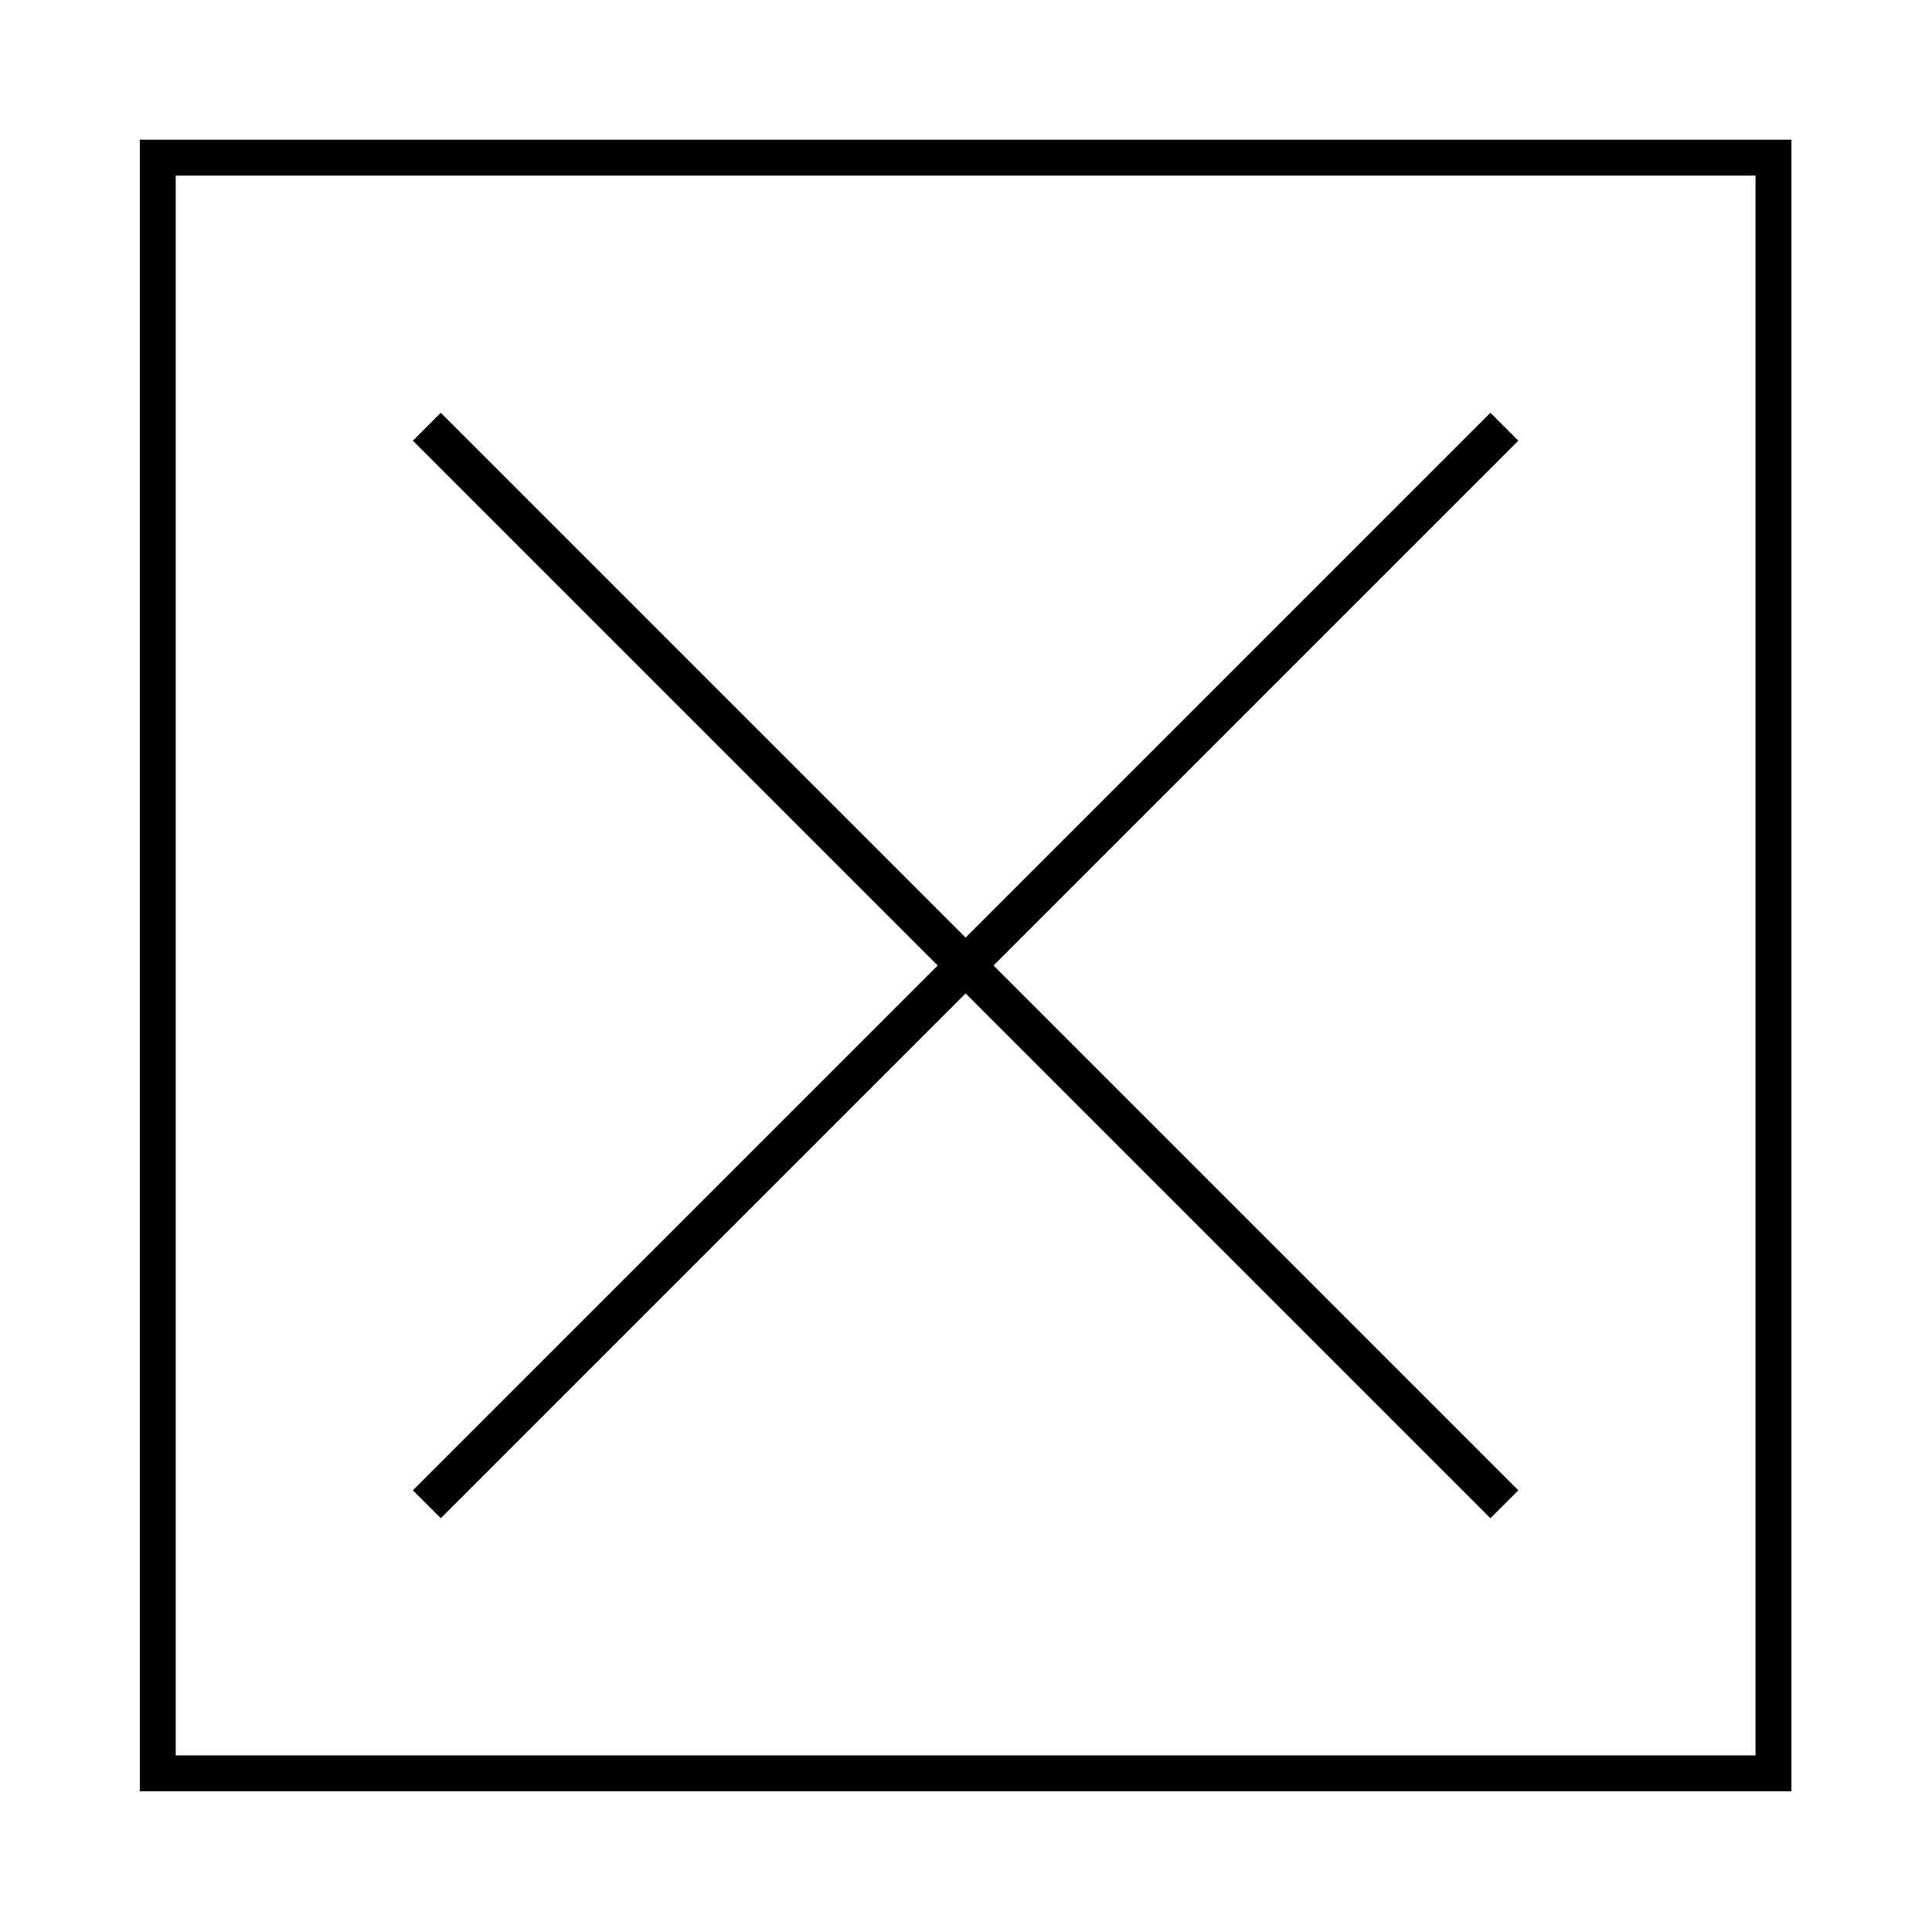
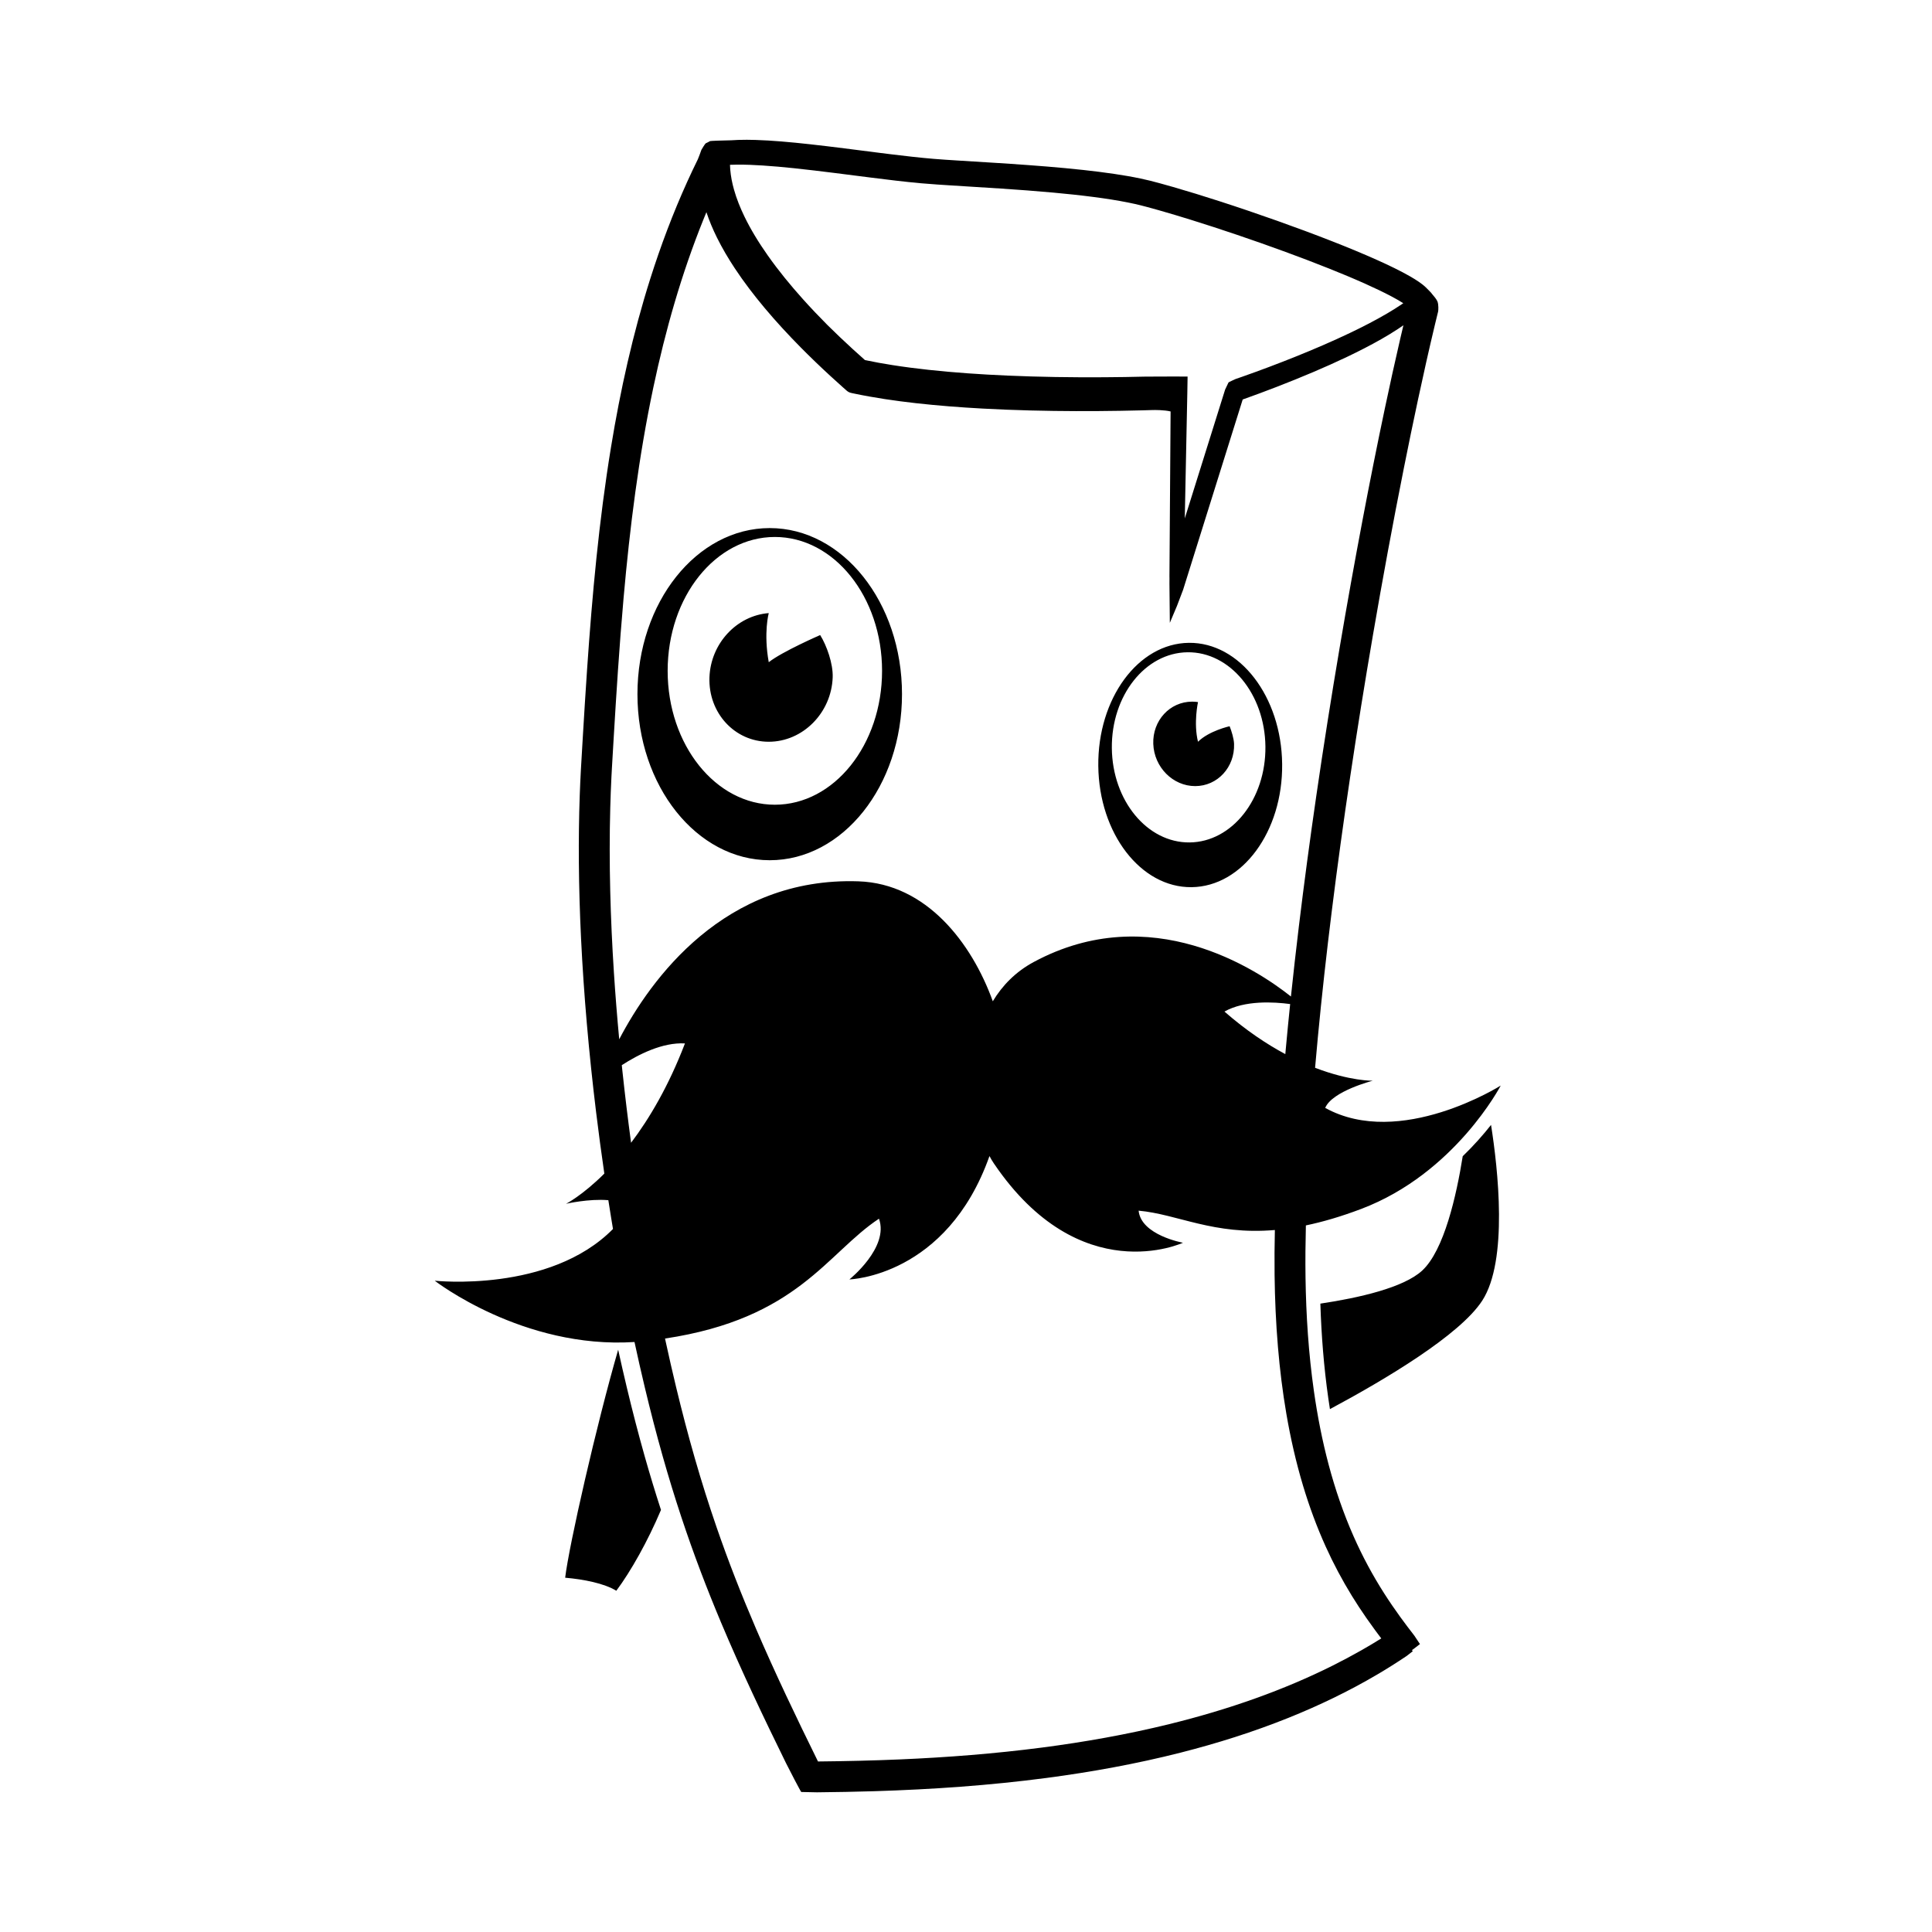
<svg xmlns="http://www.w3.org/2000/svg" width="560px" height="560px" viewBox="0 0 560 560" version="1.1">
  <defs />
  <g id="Page-1" stroke="none" stroke-width="1" fill="none" fill-rule="evenodd">
    <g id="p-logstash" fill="#000000">
-       <g id="Empty" transform="translate(40, 40)">
-         <path d="M0.507,0.473 L479.267,0.473 L479.267,479.233 L0.507,479.233 L0.507,0.473 L0.507,0.473 Z M10.936,10.902 L468.839,10.902 L468.839,468.804 L10.936,468.804 L10.936,10.902 L10.936,10.902 Z M239.887,247.94 L87.764,400.062 L79.677,391.975 L231.8,239.853 L79.677,87.73 L87.764,79.643 L239.887,231.766 L392.009,79.643 L400.096,87.73 L247.974,239.853 L400.096,391.975 L392.009,400.062 L239.887,247.94 L239.887,247.94 Z" id="Shape" />
+       <g id="Group" transform="translate(125, 40)">
+         <path d="M66.588,397.661 C62.773,406.714 57.822,415.497 53.642,421.087 C50.129,418.941 44.216,417.776 38.816,417.308 C39.943,407.86 47.911,372.881 54.179,351.221 C54.976,354.859 55.807,358.49 56.672,362.113 C58.277,368.837 60.005,375.533 61.888,382.185 C63.356,387.373 64.92,392.534 66.589,397.661 L66.588,397.661 Z M307.186,286.059 C309.18,298.722 312.189,325.331 304.637,336.99 C298.176,346.965 276.525,359.848 260.487,368.441 C260.322,367.392 260.164,366.343 260.015,365.293 C258.721,356.204 258.008,347.038 257.713,337.863 C268.922,336.184 281.847,333.247 287.221,328.29 C293.577,322.426 297.158,306.548 298.979,295.135 C302.245,291.987 304.979,288.857 307.186,286.059 L307.186,286.059 Z M67.763,347.982 C67.822,348.258 67.881,348.533 67.941,348.809 C68.9,353.234 69.908,357.649 70.969,362.052 C72.641,368.996 74.446,375.908 76.422,382.772 C78.344,389.445 80.429,396.071 82.692,402.636 C84.392,407.569 86.192,412.468 88.084,417.331 C89.997,422.248 92.004,427.128 94.085,431.976 C99.688,445.024 105.828,457.833 112.1,470.571 C120.018,470.494 127.935,470.315 135.846,469.976 C149.611,469.384 163.363,468.316 177.028,466.539 C189.434,464.926 201.773,462.731 213.923,459.745 C222.443,457.651 230.869,455.165 239.126,452.2 C246.663,449.494 254.059,446.386 261.224,442.809 C264.032,441.406 266.802,439.929 269.533,438.382 C271.503,437.265 273.449,436.104 275.371,434.904 C275.11,434.562 274.851,434.218 274.592,433.874 C274.239,433.403 273.887,432.93 273.537,432.456 C272.691,431.301 271.855,430.139 271.038,428.963 C269.593,426.885 268.203,424.768 266.876,422.613 C264.044,418.015 261.507,413.239 259.279,408.321 C256.687,402.598 254.513,396.691 252.706,390.676 C250.65,383.828 249.067,376.843 247.858,369.799 C246.759,363.394 245.968,356.938 245.422,350.464 C244.835,343.519 244.529,336.551 244.444,329.582 C244.39,325.23 244.43,320.877 244.526,316.526 C226.722,318.05 216.419,311.955 205.035,310.917 C205.733,318.031 217.886,320.215 217.886,320.215 C217.886,320.215 188.084,334.132 163.078,297.225 C162.637,296.574 162.211,295.861 161.804,295.093 C149.412,330.08 121.202,330.846 121.202,330.846 C121.202,330.846 132.771,321.609 129.777,313.244 C114.663,323.248 106.233,342.209 67.763,347.982 L67.763,347.982 Z M57.92,291.238 C63.188,284.274 68.771,274.882 73.538,262.44 C67.049,262.08 60.058,265.62 55.228,268.747 C55.291,269.349 55.355,269.951 55.419,270.553 C56.157,277.459 56.992,284.355 57.92,291.238 L57.92,291.238 Z M253.515,315.192 C253.391,320.221 253.338,325.251 253.411,330.281 C253.572,341.29 254.289,352.305 255.841,363.21 C257.893,377.626 261.428,391.914 267.325,405.267 C268.605,408.165 269.994,411.016 271.494,413.808 C272.953,416.525 274.516,419.187 276.174,421.788 C277.67,424.136 279.244,426.434 280.878,428.689 C282.202,430.515 283.567,432.312 284.951,434.094 L286.579,436.543 L284.731,437.964 L284.261,438.279 L284.492,438.625 L282.644,440.047 C279.867,441.912 277.036,443.696 274.152,445.392 C265.917,450.236 257.281,454.386 248.415,457.944 C238.27,462.014 227.823,465.312 217.229,468.004 C204.441,471.252 191.436,473.619 178.357,475.344 C161.81,477.525 145.14,478.673 128.462,479.188 C122.916,479.359 117.369,479.457 111.82,479.512 C111.074,479.518 107.998,479.411 107.252,479.417 C107.124,479.394 103.653,472.721 102.817,471.021 C96.234,457.617 89.816,444.123 84.027,430.356 C81.971,425.466 79.995,420.543 78.116,415.583 C76.13,410.34 74.252,405.056 72.488,399.734 C70.563,393.925 68.773,388.072 67.107,382.185 C65.223,375.533 63.496,368.837 61.891,362.113 C60.848,357.749 59.857,353.373 58.912,348.987 C26.541,351.084 1.009,331.22 1.009,331.22 C1.009,331.22 34.334,334.847 52.677,316.225 C52.498,315.153 52.322,314.081 52.147,313.009 C51.869,311.3 51.597,309.591 51.331,307.881 C45.699,307.395 39.074,308.923 39.074,308.923 C39.074,308.923 43.764,306.552 50.168,300.171 C49.311,294.285 48.521,288.389 47.798,282.485 C46.747,273.89 45.84,265.276 45.093,256.648 C44.385,248.471 43.82,240.281 43.423,232.083 C43.066,224.713 42.844,217.336 42.786,209.957 C42.735,203.472 42.81,196.986 43.041,190.505 C43.129,188.023 43.242,185.542 43.377,183.062 C43.555,179.876 43.748,176.692 43.937,173.507 C44.325,167.027 44.722,160.547 45.166,154.07 C46.642,132.52 48.603,110.974 52.097,89.646 C54.803,73.134 58.432,56.748 63.487,40.785 C66.518,31.216 70.062,21.806 74.207,12.661 C75.197,10.477 76.221,8.309 77.279,6.157 C77.473,5.765 78.165,3.825 78.287,3.483 L78.29,3.474 L78.293,3.465 L78.305,3.431 L78.306,3.432 C78.362,3.294 79.334,1.724 79.532,1.561 C79.584,1.519 80.542,1.089 80.74,0.926 C80.898,0.797 84.745,0.718 86.976,0.663 C87.672,0.61 88.368,0.575 89.064,0.553 C90.687,0.499 92.313,0.512 93.936,0.561 C96.448,0.636 98.956,0.798 101.461,1.002 C104.216,1.226 106.966,1.503 109.714,1.806 C116.461,2.55 123.191,3.449 129.926,4.301 C131.048,4.442 132.17,4.581 133.292,4.72 C137.41,5.221 141.532,5.704 145.666,6.048 C147.886,6.232 150.11,6.369 152.334,6.51 C156.109,6.75 159.885,6.976 163.66,7.214 C165.03,7.302 166.4,7.391 167.77,7.482 C174.852,7.961 181.932,8.498 188.988,9.267 C191.996,9.595 195,9.966 197.992,10.41 C200.543,10.789 203.086,11.22 205.609,11.751 C206.546,11.949 207.479,12.16 208.408,12.39 C209.41,12.639 210.407,12.909 211.403,13.181 C212.616,13.512 213.825,13.852 215.033,14.2 C219.453,15.472 223.848,16.834 228.225,18.245 C233.934,20.086 239.614,22.015 245.266,24.024 C250.659,25.941 256.028,27.93 261.355,30.023 C265.65,31.711 269.921,33.462 274.132,35.349 C275.825,36.107 277.508,36.889 279.173,37.708 C280.729,38.475 282.273,39.273 283.776,40.14 C284.631,40.633 285.474,41.148 286.287,41.708 C286.987,42.191 287.672,42.706 288.282,43.3 C288.458,43.471 289.164,44.184 289.325,44.341 C289.502,44.512 289.672,44.691 289.831,44.879 C289.919,44.983 290.007,45.09 290.081,45.204 C290.597,45.786 291.409,46.761 291.658,47.398 C292.003,48.279 291.934,49.956 291.839,50.338 C291.742,50.73 291.646,51.121 291.55,51.513 C291.351,52.327 291.153,53.142 290.956,53.956 C289.208,61.256 287.569,68.58 285.997,75.92 C284.594,82.468 283.244,89.027 281.934,95.594 C278.719,111.704 275.74,127.861 272.959,144.051 C270.604,157.757 268.395,171.489 266.345,185.244 C264.41,198.229 262.617,211.235 260.998,224.263 C259.496,236.354 258.144,248.463 256.992,260.592 C256.711,263.561 256.441,266.532 256.184,269.504 C266.303,273.395 272.894,273.254 272.894,273.254 C272.894,273.254 261.131,276.261 259.116,281.131 C280.788,293.112 309.988,274.66 309.988,274.66 C309.988,274.66 296.754,300.105 269.582,310.404 C263.655,312.65 258.337,314.19 253.515,315.192 L253.515,315.192 Z M247.557,265.54 C247.611,264.935 247.666,264.331 247.721,263.727 C248.109,259.492 248.522,255.26 248.958,251.031 C244.245,250.398 235.773,249.898 229.912,253.208 C236.171,258.672 242.152,262.648 247.557,265.54 L247.557,265.54 Z M219.603,146.329 C234.319,146.168 246.423,161.892 246.638,181.449 C246.853,201.006 235.097,216.99 220.381,217.151 C205.665,217.312 193.561,201.589 193.346,182.032 C193.131,162.475 204.886,146.49 219.603,146.329 L219.603,146.329 Z M98.108,113.066 C119.283,113.066 136.449,134.618 136.449,161.204 C136.449,187.79 119.283,209.342 98.108,209.342 C76.933,209.342 59.767,187.79 59.767,161.204 C59.767,134.618 76.933,113.066 98.108,113.066 L98.108,113.066 Z M219.227,149.063 C231.519,148.929 241.619,161.159 241.787,176.38 C241.954,191.601 232.125,204.05 219.833,204.184 C207.541,204.319 197.44,192.089 197.273,176.868 C197.106,161.646 206.935,149.198 219.227,149.063 L219.227,149.063 Z M99.596,115.643 C116.758,115.643 130.671,133.016 130.671,154.448 C130.671,175.88 116.758,193.254 99.596,193.254 C82.434,193.254 68.522,175.88 68.522,154.448 C68.522,133.016 82.434,115.643 99.596,115.643 L99.596,115.643 Z M231.411,170.502 C231.96,171.863 232.644,174.071 232.7,175.615 C232.943,182.375 227.898,187.856 221.432,187.856 C214.966,187.856 209.526,182.376 209.283,175.615 C209.04,168.855 214.085,163.375 220.551,163.375 C221.126,163.375 221.693,163.419 222.248,163.502 C222.248,163.502 220.903,169.587 222.248,175.002 C225.457,171.821 231.411,170.502 231.411,170.502 L231.411,170.502 Z M112.73,144.075 C114.62,147.09 116.501,152.385 116.359,156.331 C115.988,166.642 107.691,175.001 97.827,175.001 C87.963,175.001 80.268,166.642 80.639,156.331 C80.993,146.491 88.565,138.429 97.827,137.712 C97.827,137.712 96.277,143.351 97.827,151.944 C101.739,148.854 112.73,144.075 112.73,144.075 L112.73,144.075 Z M54.483,261.24 C63.56,243.913 84.893,214.127 123.854,215.458 C143.525,216.13 156.659,233.299 162.77,250.225 C165.53,245.632 169.398,241.663 174.623,238.848 C208.566,220.562 239.34,241.016 249.185,248.844 C249.894,242.083 250.661,235.329 251.475,228.58 C253.006,215.904 254.707,203.248 256.545,190.613 C258.624,176.324 260.878,162.06 263.288,147.823 C265.394,135.388 267.619,122.973 269.97,110.582 C272.016,99.803 274.155,89.041 276.424,78.307 C277.848,71.566 279.323,64.836 280.882,58.124 C281.18,56.842 281.481,55.56 281.786,54.28 C281.266,54.645 280.74,55.002 280.21,55.351 C278.63,56.392 277.011,57.373 275.366,58.308 C272.147,60.138 268.847,61.821 265.506,63.415 C262.279,64.955 259.013,66.412 255.724,67.812 C252.174,69.324 248.596,70.768 244.997,72.16 C241.749,73.416 238.484,74.63 235.202,75.795 L217.935,130.933 L216.148,135.634 L214.082,140.535 C214.082,140.535 213.983,129.234 213.971,129.106 L213.981,127.724 C213.977,127.306 213.973,127.045 213.971,127.023 L214.303,79.261 C212.444,78.805 209.615,78.835 209.052,78.853 C208.075,78.884 207.097,78.912 206.12,78.939 C197.55,79.16 188.977,79.226 180.405,79.107 C178.146,79.076 175.887,79.032 173.628,78.974 C169.003,78.855 164.379,78.676 159.76,78.424 C153.316,78.072 146.877,77.58 140.464,76.861 C134.449,76.186 128.453,75.311 122.529,74.067 L122.113,73.979 C121.871,73.926 121.594,73.875 121.358,73.791 C121.244,73.751 121.133,73.704 121.026,73.649 C120.739,73.504 120.683,73.442 120.431,73.246 C120.021,72.884 119.612,72.522 119.203,72.159 C117.989,71.075 116.781,69.986 115.585,68.884 C112.686,66.215 109.844,63.484 107.075,60.681 C103.446,57.008 99.939,53.211 96.623,49.254 C93.542,45.577 90.62,41.76 87.975,37.758 C86.092,34.908 84.348,31.961 82.83,28.9 C81.643,26.507 80.593,24.041 79.757,21.502 C79.457,22.226 79.16,22.952 78.867,23.68 C72.533,39.388 67.877,55.731 64.378,72.286 C60.121,92.421 57.558,112.878 55.744,133.363 C55.124,140.368 54.592,147.38 54.112,154.395 C53.669,160.858 53.271,167.324 52.886,173.79 C52.71,176.747 52.534,179.704 52.364,182.662 C52.314,183.546 52.267,184.43 52.222,185.314 C52.081,188.228 51.968,191.143 51.889,194.059 C51.668,202.154 51.683,210.255 51.88,218.351 C52.071,226.199 52.435,234.043 52.943,241.878 C53.362,248.338 53.878,254.793 54.483,261.239 L54.483,261.24 Z M218.414,110.264 L230.108,72.922 L231.095,70.847 C231.148,70.767 233.072,69.893 233.159,69.854 C233.762,69.65 234.363,69.44 234.965,69.231 C240.211,67.389 245.417,65.428 250.575,63.353 C255.873,61.222 261.126,58.97 266.28,56.511 C268.134,55.626 269.975,54.714 271.796,53.764 C273.611,52.817 275.408,51.833 277.173,50.794 C278.559,49.977 279.927,49.127 281.259,48.225 C281.423,48.115 281.585,48.004 281.747,47.892 L281.406,47.677 C280.472,47.094 279.513,46.553 278.542,46.033 C277.281,45.357 276.001,44.717 274.711,44.097 C273.415,43.474 272.109,42.872 270.797,42.284 C267.334,40.732 263.829,39.275 260.305,37.867 C256.098,36.186 251.862,34.577 247.609,33.017 C242.949,31.309 238.268,29.661 233.567,28.068 C229.104,26.555 224.623,25.091 220.122,23.691 C217.049,22.735 213.966,21.808 210.87,20.931 C209.712,20.603 208.552,20.283 207.39,19.972 C206.789,19.812 206.189,19.652 205.585,19.502 C204.423,19.214 203.254,18.957 202.08,18.721 C198.776,18.055 195.44,17.548 192.098,17.111 C188.176,16.598 184.24,16.186 180.301,15.826 C170.234,14.907 160.14,14.339 150.053,13.706 C148.947,13.635 147.842,13.563 146.737,13.49 C145.117,13.379 143.498,13.26 141.881,13.113 C137.061,12.675 132.257,12.082 127.456,11.478 C123.99,11.04 120.526,10.593 117.06,10.155 C113.062,9.655 109.063,9.167 105.056,8.749 C102.063,8.437 99.065,8.162 96.062,7.969 C93.61,7.812 91.153,7.706 88.695,7.722 C87.993,7.726 87.291,7.741 86.59,7.771 C86.601,8.22 86.625,8.669 86.662,9.116 C86.823,11.076 87.206,13.014 87.736,14.907 C88.499,17.629 89.563,20.263 90.797,22.805 C91.711,24.689 92.721,26.525 93.8,28.32 C94.973,30.273 96.227,32.176 97.539,34.038 C100.662,38.47 104.11,42.671 107.73,46.706 C110.032,49.271 112.408,51.77 114.84,54.212 C117.21,56.561 119.629,58.858 122.089,61.11 C123.269,62.19 124.46,63.259 125.656,64.32 L125.71,64.369 C128.368,64.935 131.046,65.412 133.731,65.833 C137.178,66.373 140.641,66.817 144.11,67.194 C151.691,68.017 159.304,68.528 166.921,68.862 C176.266,69.271 185.623,69.407 194.977,69.349 C198.976,69.325 202.974,69.264 206.972,69.164 C208.462,69.127 219.228,69.141 219.228,69.141 L219.151,73.862 L218.414,110.264 L218.414,110.264 Z" id="Shape" />
      </g>
    </g>
  </g>
</svg>
